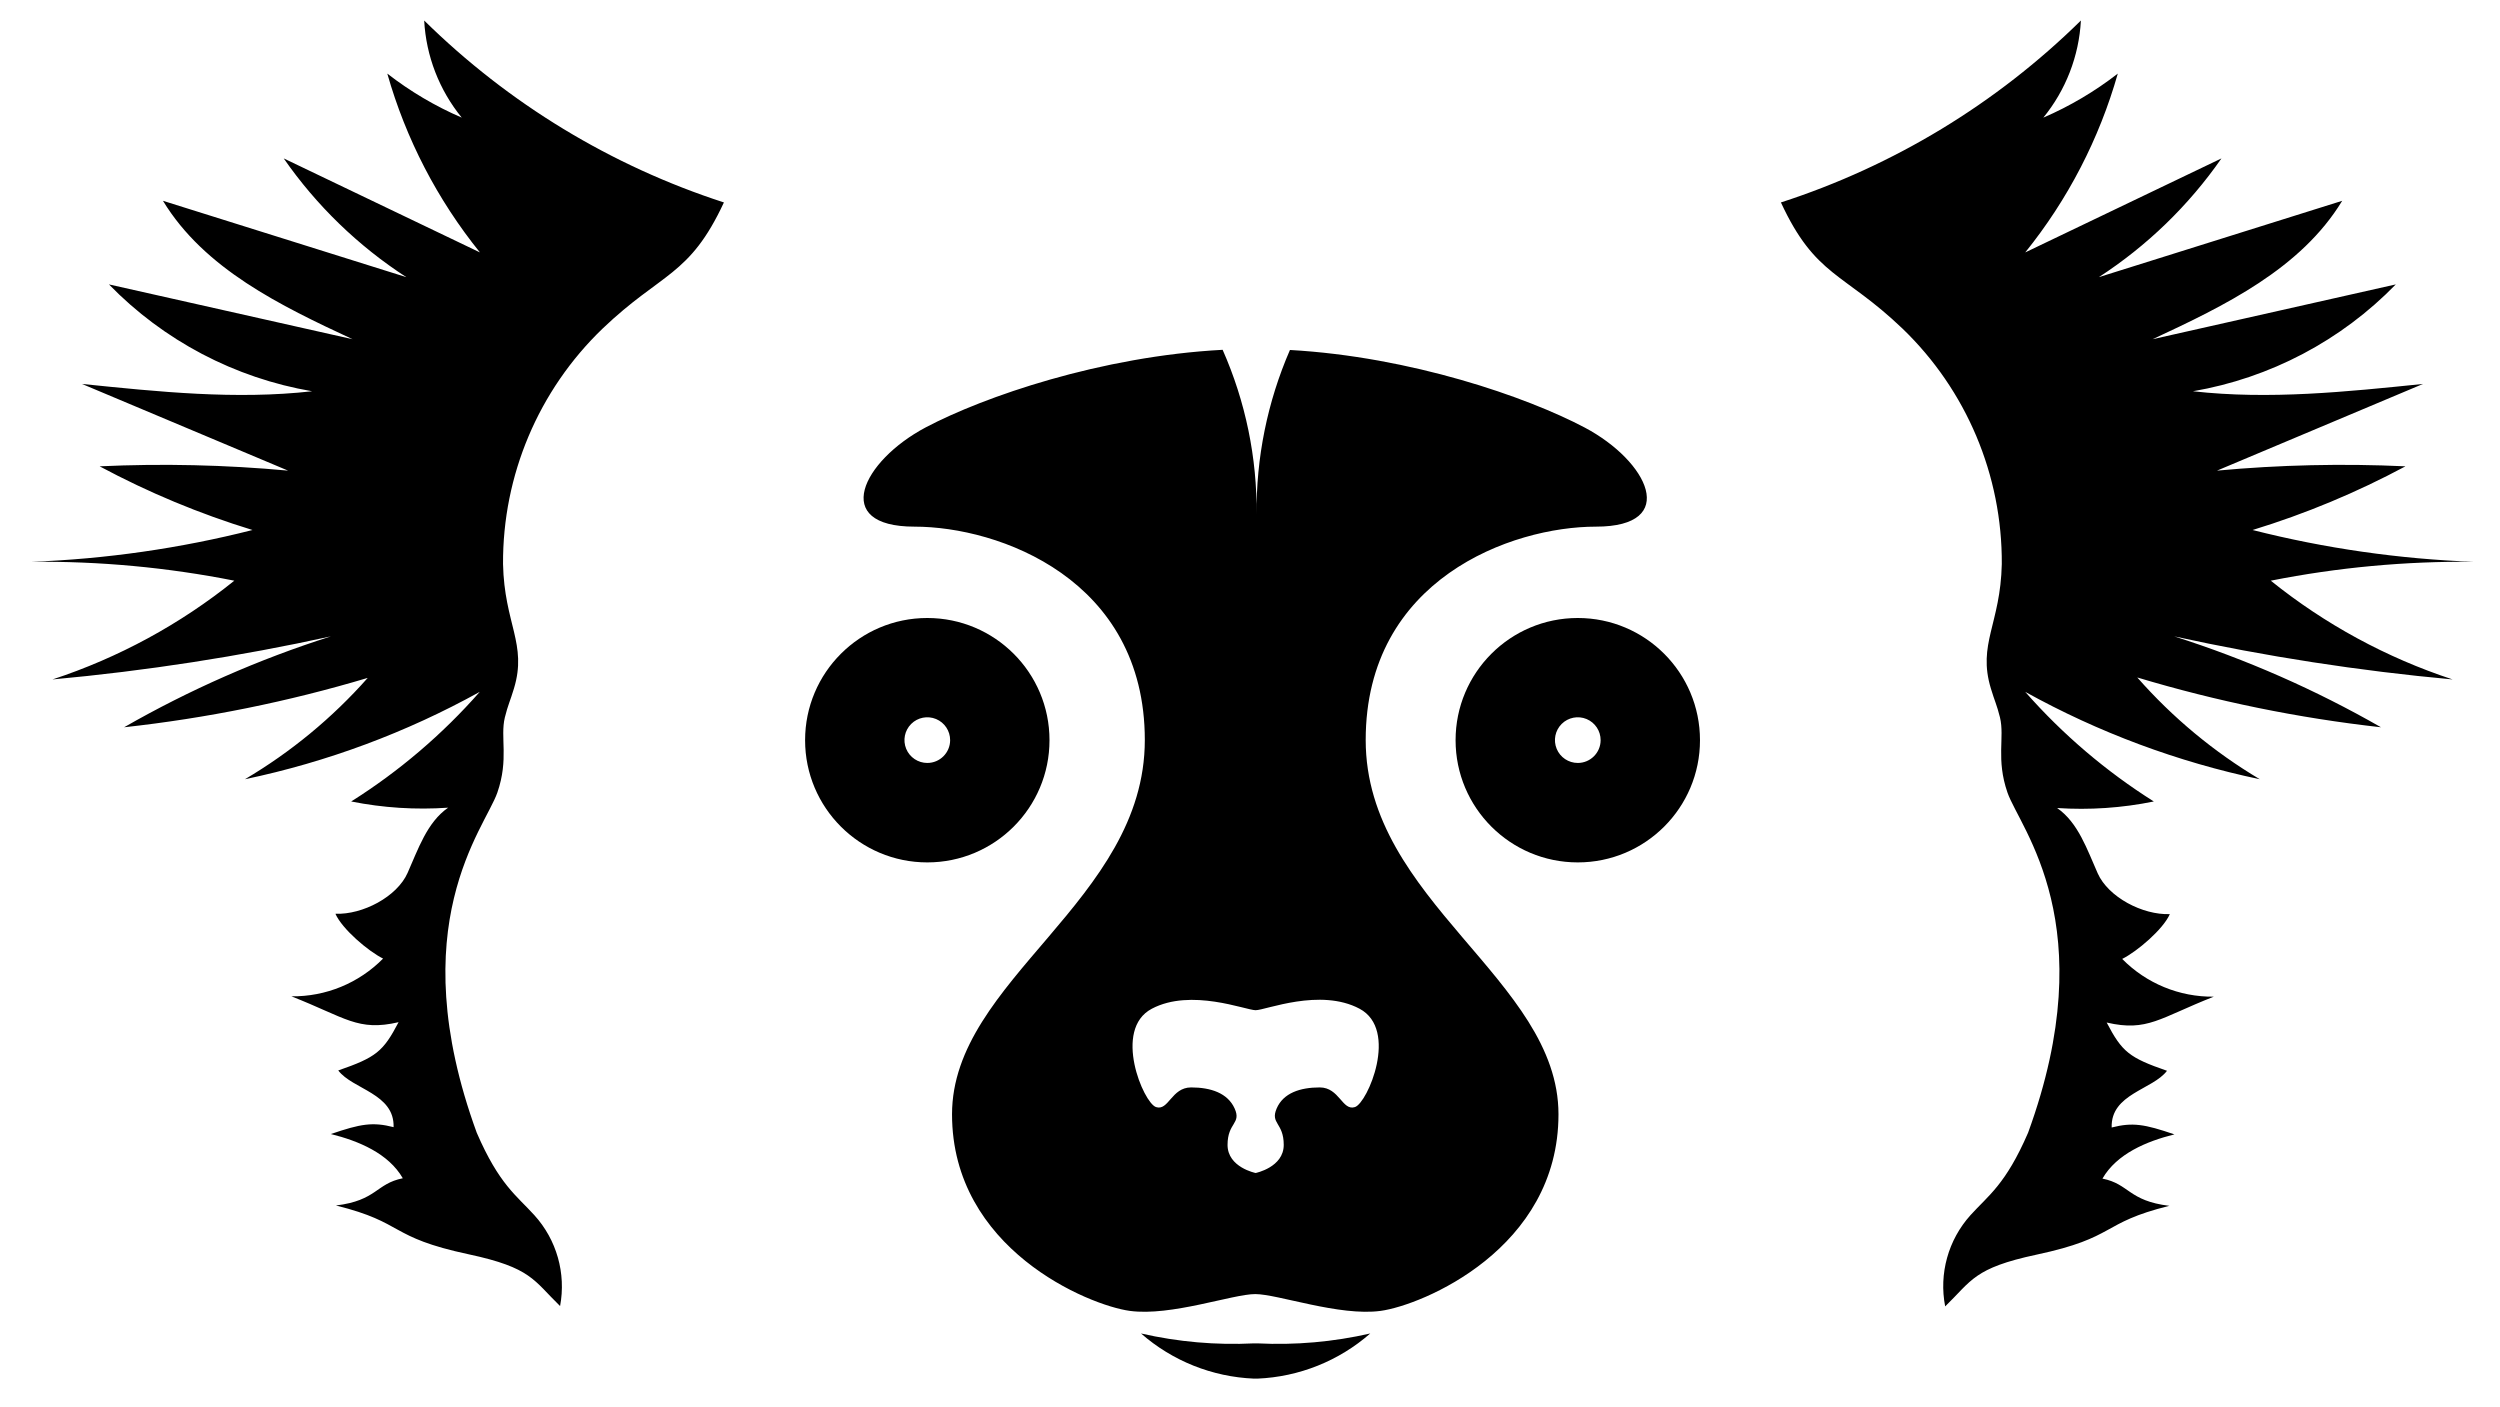
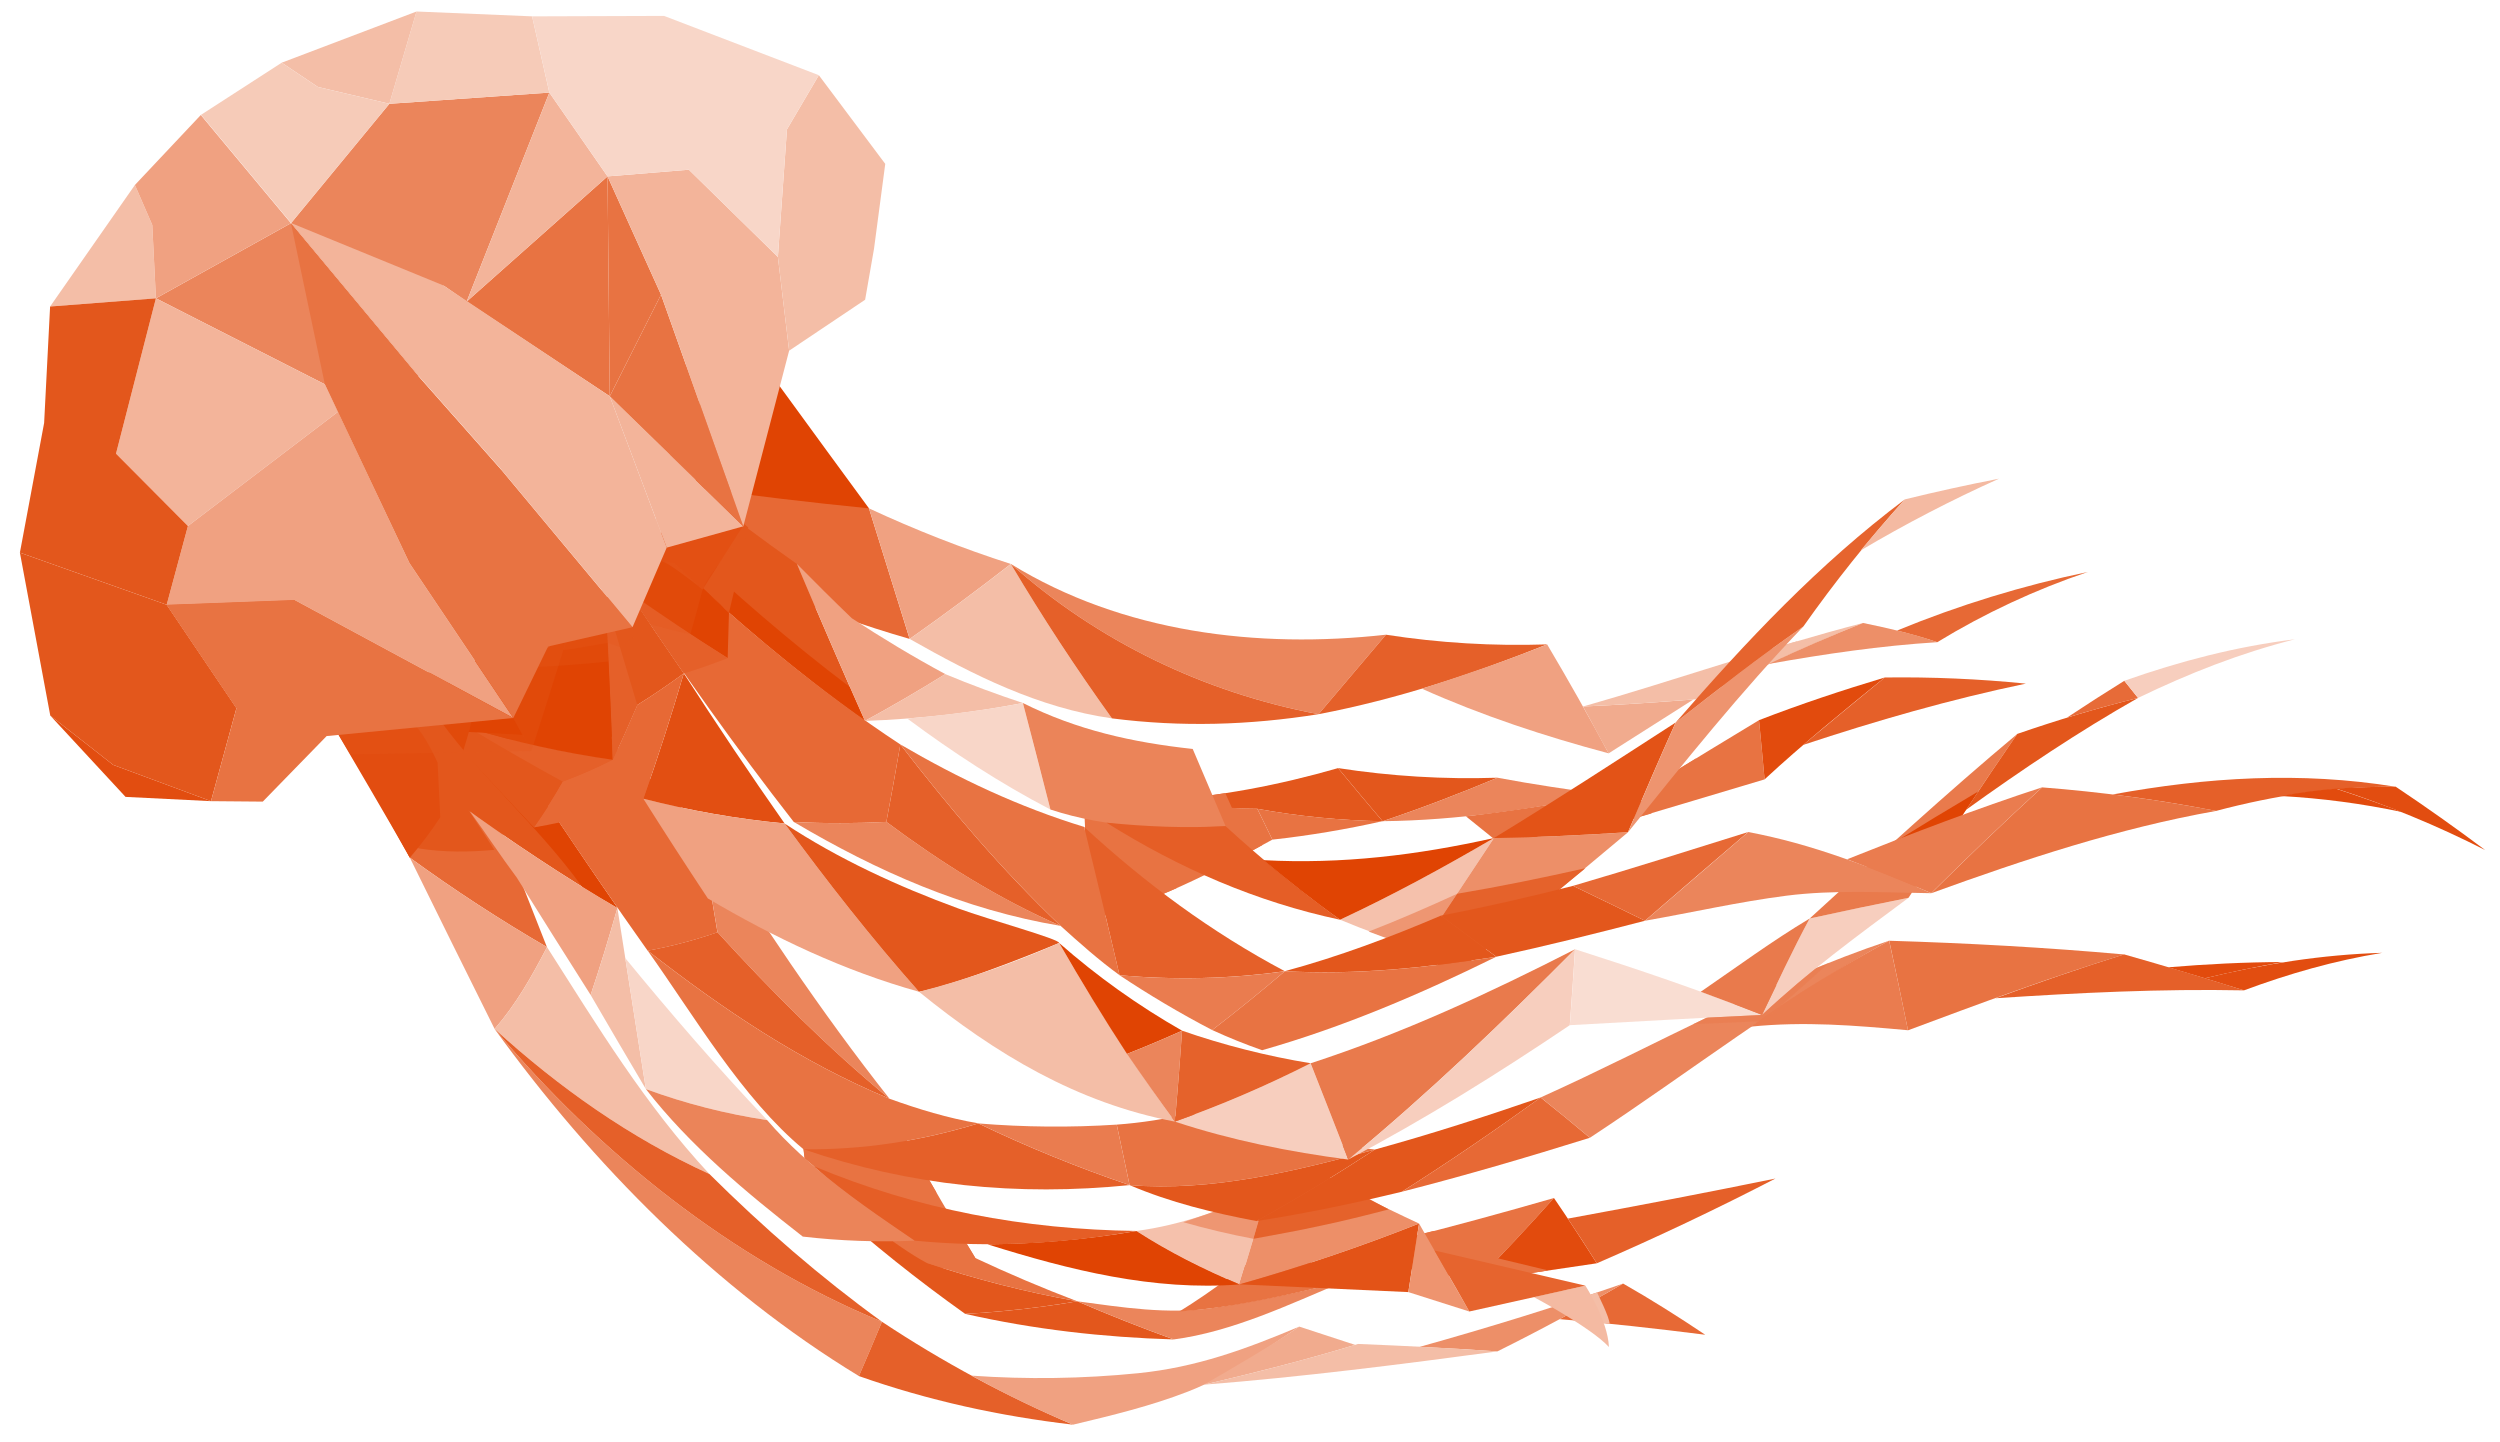
- <svg xmlns="http://www.w3.org/2000/svg" id="Layer_1" data-name="Layer 1" viewBox="0 0 290.09 163.18">
-   <defs />
-   <path class="cls-1" d="M107.6 71.71a14.18 14.18 0 1 0 14.18 14.18 14.18 14.18 0 0 0-14.18-14.18Zm0 16.82a2.65 2.65 0 1 1 2.65-2.64 2.65 2.65 0 0 1-2.65 2.64ZM183.08 71.71a14.18 14.18 0 1 0 14.18 14.18 14.18 14.18 0 0 0-14.18-14.18Zm0 16.82a2.65 2.65 0 1 1 2.65-2.64 2.65 2.65 0 0 1-2.65 2.64ZM159 154.73a47.91 47.91 0 0 1-13.09 1.15H145.5a48 48 0 0 1-13.1-1.15 21.22 21.22 0 0 0 13.1 5.24h.41a21.22 21.22 0 0 0 13.09-5.24Z" />
-   <path class="cls-1" d="M183.88 49.61c-6.74-3.56-20.18-8.21-34.2-9a46.75 46.75 0 0 0-3.87 19.09 46.15 46.15 0 0 0-3.94-19.11c-14.11.75-27.66 5.42-34.45 9-7.38 3.91-11.07 11.52-1.3 11.52s26.72 6.08 26.72 24.76-22.37 27.8-22.37 43.43 15.85 22.16 20.63 22.81 11.94-1.95 14.55-1.95 9.77 2.6 14.55 1.95 20.64-7.17 20.64-22.81-22.37-24.76-22.37-43.43 16.94-24.76 26.71-24.76 6.08-7.59-1.3-11.5Zm-26.66 78.85c-1.47.48-1.8-2.28-4.08-2.28s-4.23.65-5 2.44.82 1.63.82 4.23-3.26 3.26-3.26 3.26-3.26-.65-3.26-3.26 1.63-2.44.82-4.23-2.77-2.44-5.05-2.44-2.61 2.76-4.07 2.28-5.05-9-.49-11.41 10.91.17 12.05.17 7.49-2.61 12.06-.17.92 10.95-.54 11.41ZM49.22 2.38a19.49 19.49 0 0 0 4.36 11.27 39.8 39.8 0 0 1-8.64-5.11 58.49 58.49 0 0 0 10.75 20.75L32.92 18.38a51.29 51.29 0 0 0 14.23 13.78L18.91 23.3c4.79 7.89 13.65 12.18 22 16.06L12.64 33a43 43 0 0 0 23.58 12.4c-8.87 1-17.83.06-26.71-.85l23.92 10.06a158.06 158.06 0 0 0-21.87-.5A98.72 98.72 0 0 0 29.3 61.5a123 123 0 0 1-25.68 3.69 115 115 0 0 1 23.57 2.19 67 67 0 0 1-21.1 11.46 263.08 263.08 0 0 0 32.31-5 123.57 123.57 0 0 0-24 10.55 159.4 159.4 0 0 0 28.27-5.73 59.31 59.31 0 0 1-14.25 11.76 97.55 97.55 0 0 0 27.25-10.14A68.34 68.34 0 0 1 40.75 93a42.32 42.32 0 0 0 11.25.72c-2.45 1.7-3.48 4.82-4.71 7.58s-5.21 4.85-8.37 4.73c.78 1.77 3.8 4.34 5.53 5.2a14.69 14.69 0 0 1-10.64 4.38c6.3 2.47 7.71 4.1 12.44 3-1.79 3.42-2.61 4.08-7 5.6 1.66 2.2 6.54 2.67 6.42 6.58-2.43-.62-3.81-.39-7.28.8 3.23.8 6.69 2.25 8.35 5.13-3.14.63-3 2.58-7.76 3.16 8.08 2 6 3.66 15.43 5.67 7.25 1.55 7.49 3 10.58 6A12.31 12.31 0 0 0 62 141c-2.06-2.28-4.07-3.53-6.68-9.56-8.8-24.11.94-35.3 2.39-39.47 1.35-3.89.31-6.4.87-8.72.36-1.46.63-1.93 1.06-3.37 1.56-5.16-1.12-7.48-1.27-14.43a37.62 37.62 0 0 1 11.54-27.31C76.78 31.57 80 32.1 84 23.49A88.44 88.44 0 0 1 49.22 2.38ZM241.46 2.38a19.49 19.49 0 0 1-4.36 11.27 39.8 39.8 0 0 0 8.64-5.11A58.49 58.49 0 0 1 235 29.29l22.77-10.91a51.43 51.43 0 0 1-14.23 13.78l28.24-8.86c-4.79 7.89-13.65 12.18-22 16.06L278 33a43 43 0 0 1-23.54 12.4c8.87 1 17.83.06 26.7-.85l-23.91 10.06a158.06 158.06 0 0 1 21.87-.5 98.72 98.72 0 0 1-17.74 7.39 123 123 0 0 0 25.68 3.69 115 115 0 0 0-23.57 2.19 67 67 0 0 0 21.1 11.46 263.08 263.08 0 0 1-32.31-5 123.57 123.57 0 0 1 24 10.55A159.4 159.4 0 0 1 248 78.61a59.31 59.31 0 0 0 14.22 11.81A97.55 97.55 0 0 1 235 80.28 68.52 68.52 0 0 0 249.92 93a42.21 42.21 0 0 1-11.22.76c2.45 1.7 3.48 4.82 4.71 7.58s5.21 4.85 8.37 4.73c-.78 1.77-3.8 4.34-5.53 5.2a14.68 14.68 0 0 0 10.63 4.38c-6.29 2.47-7.7 4.1-12.43 3 1.79 3.42 2.61 4.08 7 5.6-1.66 2.2-6.54 2.67-6.42 6.58 2.43-.62 3.81-.39 7.28.8-3.23.8-6.69 2.25-8.35 5.13 3.14.63 3 2.58 7.76 3.16-8.08 2-6 3.66-15.43 5.67-7.25 1.55-7.49 3-10.58 6a12.31 12.31 0 0 1 2.94-10.59c2.06-2.28 4.07-3.53 6.68-9.56 8.8-24.11-.94-35.3-2.39-39.47-1.35-3.89-.31-6.4-.87-8.72-.36-1.46-.63-1.93-1.06-3.37-1.56-5.16 1.12-7.48 1.27-14.43a37.62 37.62 0 0 0-11.51-27.31c-6.87-6.57-10.11-6-14.12-14.65a88.44 88.44 0 0 0 34.81-21.11Z" />
+ <svg xmlns="http://www.w3.org/2000/svg" viewBox="0 0 1458.63 841.11">
+   <path d="m910 769.66c12-6.81 24.89-13.58 37-20.76 16.4 9.32 32.28 19.38 47.93 29.87-28.18-3.58-56.64-6.77-84.93-9.11z" fill="#e76935" />
+   <path d="m828.26 785.83q22.71 1.06 45.37 2.65c24.93-12.38 49.37-25.56 73.37-39.58-39.21 13.56-78.79 25.78-118.74 36.93z" fill="#ed8f68" />
+   <path d="m469.49 676.05c25.92 20.42 44.93 47.64 73.54 64.61 9.45-.53 19-1.5 28.34-2.87q-22.79-37.29-44-75.42c-9.53 3.31-60.67-4.82-58.49 8.19z" fill="#e87342" />
+   <path d="m507 719.36c8.36 5.52 12.54 8.15 20.89 13.2 5.54.11 8.3.1 13.8 0 11 1 16.44 1.22 27.33 1.39-4.53-7.37-6.8-11.12-11.35-18.74a452.22 452.22 0 0 1 -50.67 4.15z" fill="#e87342" />
+   <path d="m192 392.71q23.13 54 47.11 107.7a932 932 0 0 0 80 52.18q-18.68-47.06-36.76-94.35-28.08-31.87-56-63.88c-11.59 0-22.76-.54-34.35-1.65z" fill="#e76935" />
+   <path d="m226.4 394.36q20.72 37.44 41.6 74.78c29.91 21.53 60.42 42 92.22 60.62-31.85-46.05-62.68-92.76-93.05-139.76a392.84 392.84 0 0 1 -40.77 4.36z" fill="#e3571c" />
+   <path d="m252 413.59c25.81 37.74 61.19 67.06 87.86 104.11 8.18 5 12.26 7.42 20.41 12.06-31.9-46.05-62.73-92.76-93.1-139.76-6.71 6.77-7.8 17.46-15.17 23.59z" fill="#e04403" />
+   <path d="m244.2 495c14.63 2.34 29.52 2.22 44.24.85-10.88-17.07-22.21-33.85-33.13-50.89-30.22-58.11-32.4-17.26-50.81-20.52 13.35 23.42 26.5 46.99 39.7 70.56z" fill="#e3571c" />
+   <path d="m174 390.1c22.52 36.22 44.74 72.82 65.09 110.31q-6.6-53-12.72-106a261.28 261.28 0 0 1 -52.37-4.31z" fill="#e04403" />
+   <path d="m239.12 500.41q24.58 50 49.47 99.94c12.55-14.43 21.8-30.87 30.57-47.76a932 932 0 0 1 -80.04-52.18z" fill="#f0a181" />
+   <path d="m319.16 552.59c29.35 46 57.41 92.31 94.73 132.38-46.25-21.11-87.82-50.48-125.3-84.62 12.55-14.43 21.8-30.87 30.57-47.76z" fill="#f4bea7" />
+   <path d="m288.59 600.35c60.74 72.34 138.24 134.63 226 170.82q-6.57 15.93-13.45 31.7c-83.55-50.78-155.54-123.59-212.55-202.52z" fill="#eb855b" />
+   <path d="m288.59 600.35c37.48 34.14 79.05 63.51 125.3 84.62 31.51 31.28 64.7 60.16 100.68 86.2-87.74-36.17-165.24-98.48-225.98-170.82z" fill="#e56029" />
+   <path d="m501.12 802.87q6.88-15.79 13.45-31.7a692.9 692.9 0 0 0 111.49 60.06c-42.86-5-84.21-14.03-124.94-28.36z" fill="#e56029" />
+   <path d="m566.84 802.62a613.61 613.61 0 0 0 59.22 28.61c22.52-5.37 45.53-10.92 67.15-19.35 23.27-9.07 44.19-24 64.85-37.87-31.27 13.19-60 23.75-94 27.19a572.21 572.21 0 0 1 -97.22 1.42z" fill="#f0a181" />
+   <path d="m702.46 807.9c18.7-10.88 37.65-21.81 55.6-33.89q16.31 5.29 32.58 10.66c-28.94 8.83-58.72 16.33-88.18 23.23z" fill="#f1ab8e" />
+   <path d="m702.46 807.9c57-4.5 114.48-11.79 171.17-19.42-27.07-1.93-54.16-3.25-81.28-4.35-29.5 9.04-59.85 16.7-89.89 23.77z" fill="#f4bea7" />
+   <path d="m930.41 771.5 8.7.86c0-3.82-7.14-17.79-7.31-18.28l-8.13 2.72c2.12 3.2 4.63 11.51 6.74 14.7z" fill="#f4bea7" />
+   <path d="m483.56 703a906.52 906.52 0 0 0 79.53 63.55 559.41 559.41 0 0 0 65.43-7.33 621.79 621.79 0 0 1 -88-22.46c-19.52-10.46-36.3-27.3-56.96-33.76z" fill="#e3571c" />
+   <path d="m540.51 736.78c9.47-.5 19-1.47 28.41-2.84 19.58 9.21 39.38 17.6 59.6 25.3a621.79 621.79 0 0 1 -88.01-22.46z" fill="#e87342" />
+   <path d="m468.76 670.29c.28 2.5.55 4.86.73 5.76a490.72 490.72 0 0 0 76.89 19.76c-7.5-12.87-15.18-25.81-21.84-39.14-18.42 7.19-36.16 10.96-55.78 13.62z" fill="#e87342" />
+   <path d="m563.09 766.57a559.41 559.41 0 0 0 65.43-7.33q27.86 12 56.3 22.26c-41.18-1.25-81.53-5.81-121.73-14.93z" fill="#e3571c" />
+   <path d="m628.52 759.24q27.86 12 56.3 22.26c34.12-4.5 67.65-20.5 99.18-33.76-25.28 6-50.66 11.51-76.37 15.37-26.19 3.95-53-.36-79.11-3.87z" fill="#eb855b" />
+   <path d="m688.09 765.2c32.59-2.29 64.79-10 96.5-17.63-13.59-7.57-27.2-15.15-40.69-22.92-18.04 14.35-36.18 28.46-55.81 40.55z" fill="#e87342" />
+   <path d="m820.87 739.55q20.19 3.83 40.29 8c15.55-15.84 30.65-32 45.48-48.56-30.06 8.66-60.19 16.9-90.55 24.46 1.91 6.43 2.91 9.65 4.78 16.1z" fill="#e87342" />
+   <path d="m822.68 738.88c5.7 1.11 17-5.41 22.76-4.29l-8.89-16.41c-7.47 1.88-11.2 2.8-18.65 4.57 1.93 6.46 2.88 9.69 4.78 16.13z" fill="#e87342" />
+   <path d="m861.16 747.52c15.55-15.84 30.65-32 45.48-48.56 8.59 12.53 16.86 25.27 25 38.11q-35.23 5.25-70.48 10.45z" fill="#e24b0d" />
+   <path d="m914.75 711q8.65 12.9 16.89 26.09 53-22.94 104.27-49.48c-40.3 8.25-80.7 15.96-121.16 23.39z" fill="#e56029" />
+   <path d="m723.15 749.36c-21.16-9-40.7-18.72-60.08-31.17 26.63-3.44 51.16-13 76-22.83-5.07 18.07-10.29 36.09-15.92 54z" fill="#f5c1ac" />
+   <path d="m731.29 722.79q-20.65-3.93-40.91-9.7c16.45-5.41 32.62-11.33 48.71-17.73q-3.73 13.76-7.8 27.43z" fill="#ee9672" />
+   <path d="m723.15 749.36c5.63-17.91 10.87-35.93 15.94-54 13.75-8.09 19.6-1 33-9.63 3.42 3.75 55.82 28.13 55.82 28.13a1084.3 1084.3 0 0 1 -104.76 35.5z" fill="#ed8f68" />
+   <path d="m731.29 722.79q4.07-13.66 7.8-27.43c13.75-8.09 11.45-5.75 24.89-14.35l46.26 24.6c-28.24 7.5-50.24 12.04-78.95 17.18z" fill="#e5622b" />
+   <path d="m267.17 390c35.89 55.59 72.45 110.72 110.71 164.71a275.49 275.49 0 0 0 40.74-10.76q-5.31-31.78-10.65-63.55c-43.2-37.71-83.97-77.92-123.97-118.9-3 10.91-4.51 16.23-7.69 26.53-3.64.83-5.47 1.21-9.14 1.97z" fill="#e76935" />
+   <path d="m418.62 543.9c31.51 34.5 64.29 67.47 100.39 97.19-40.42-51.21-76.55-105.4-111-160.74q5.3 31.77 10.61 63.55z" fill="#eb855b" />
+   <path d="m377.88 554.66c43.85 34.23 89.61 65 141.13 86.43-36.1-29.72-68.88-62.69-100.39-97.19a275.49 275.49 0 0 1 -40.74 10.76z" fill="#e56029" />
+   <path d="m377.88 554.66c26.93 37.71 55 86.11 90.95 115.9 35.19.34 68.34-4.84 102-15.14-17.92-3.09-34.67-8.19-51.78-14.33-51.56-21.43-97.32-52.2-141.17-86.43z" fill="#e87342" />
+   <path d="m468.83 670.56c62.27 21.36 124.86 27.45 190.23 20.9a794.74 794.74 0 0 1 -88.27-36c-33.62 10.26-66.79 15.44-101.96 15.1z" fill="#e56029" />
+   <path d="m659.06 691.46c48.09 3.92 97-8.23 143.15-20.76-36.7-4.07-72.59-10.29-107.94-21.18a267.94 267.94 0 0 1 -42.71 6.64q3.78 17.64 7.5 35.3z" fill="#e87342" />
+   <path d="m733.08 712.44c23.6-13.05 46.54-27 69.13-41.74-46.11 12.53-95.06 24.68-143.15 20.76 24.01 10.2 48.42 16.12 74.02 20.98z" fill="#e3571c" />
+   <path d="m733.08 712.44c28.59-4.4 56.72-10.3 84.82-17.12 27.6-17.46 54.5-35.87 81-55-32 11.07-64.07 21.4-96.67 30.37-22.61 14.75-45.55 28.7-69.15 41.75z" fill="#e3571c" />
+   <path d="m817.9 695.32c36.88-9.42 73.38-20.13 109.71-31.48q-14.22-12-28.73-23.51c-26.48 19.12-53.38 37.53-80.98 54.99z" fill="#e76935" />
+   <path d="m927.61 663.84c58.52-38.47 113.17-81.27 174.63-115-70.86 23.57-135.32 60.83-203.36 91.47q14.54 11.6 28.73 23.53z" fill="#eb855b" />
+   <path d="m1021.48 599c31.37-3.17 60.41-.75 91.74 2.1q-5.29-26.19-11-52.28c-28.31 15.6-54.68 31.05-80.74 50.18z" fill="#ea7c4f" />
+   <path d="m1113.22 601.14c41.74-15.59 83.49-31.07 126.06-44.26-45.61-4.1-91.28-6.61-137-8q5.65 26.12 10.94 52.26z" fill="#e87342" />
+   <path d="m1164.3 582.43c48.3-3.2 96.55-5.58 145-4.6q-34.82-11-70-21c-25.3 7.89-50.18 16.53-75 25.6z" fill="#e56029" />
+   <path d="m1309.25 577.83c26.48-9.83 52.84-17.35 80.72-21.91-35.27 1.05-69.32 6.52-103.58 14.85 9.1 2.76 13.67 4.17 22.86 7.06z" fill="#e24d10" />
+   <path d="m1332.06 561.29c-22.43.1-44.67 1.2-67 3.08 8.5 2.51 12.77 3.79 21.35 6.4 15.14-3.63 30.3-6.77 45.65-9.48z" fill="#e24b0d" />
+   <path d="m293.23 430.87c9.8 1.25 14.66 1.7 24.29 2.28q-16.93-35.74-33.52-71.65c-3 10.91-4.51 16.23-7.69 26.53-3.64.83-5.47 1.21-9.14 1.92q13 20.48 26.06 40.92z" fill="#e04403" />
+   <path d="m334 427.14c2.84-10.14 5.51-20.36 8-30.59q-20.85-20.73-41.26-41.89 16.43 36.34 33.26 72.48z" fill="#e56029" />
+   <path d="m311.49 482.77c6.06-8.57 11.73-17.58 16.92-26.69a276.43 276.43 0 0 0 29.21-12.77 565.3 565.3 0 0 1 -83.45-18.37c-1.57 5.51-2.38 8.22-4 13.51q20.5 22.32 41.32 44.32z" fill="#e3571c" />
+   <path d="m274.17 424.94q26.82 16.14 54.24 31.14a276.43 276.43 0 0 0 29.21-12.77 565.3 565.3 0 0 1 -83.45-18.37z" fill="#e56029" />
+   <path d="m376.78 464.47q-9.69-10.47-19.16-21.16a276.43 276.43 0 0 1 -29.21 12.77c-5.19 9.11-10.86 18.12-16.92 26.69a324.1 324.1 0 0 0 65.29-18.3z" fill="#e76935" />
+   <path d="m274.13 473.42c9.32 12.76 17.95 26 27.4 38.64q21.39 34.32 43.08 68.45c5.62-16.8 10.77-33.7 15.62-50.75-28-16.39-54.93-34.16-81.38-52.92" fill="#f0a181" />
+   <path d="m360.23 529.76c-4.85 17-10 34-15.62 50.75q16 27.53 32.22 54.91-8.38-52.81-16.6-105.66z" fill="#f4bea7" />
+   <path d="m364.8 559c26.6 32.4 53.91 64.11 82.78 94.52a361.81 361.81 0 0 1 -70.75-18.1q-6.06-38.2-12.03-76.42z" fill="#f8d6c8" />
+   <path d="m376.83 635.42a361.81 361.81 0 0 0 70.75 18.1c24 27.93 55.87 49.62 86.14 70.35a414.68 414.68 0 0 1 -65.34-2.38c-32.98-25.71-65.78-52.97-91.55-86.07z" fill="#eb8459" />
+   <path d="m474.85 680.44c19.81 17.07 38.78 29.69 58.87 43.43 43.62 4.21 86.21 1.88 129.35-5.68-65.4-.83-127.77-12.48-188.22-37.75z" fill="#e55e26" />
+   <path d="m576.15 726a541 541 0 0 0 86.92-7.76c19.38 12.45 38.92 22.19 60.08 31.17-50.26 3.88-99.15-8.41-147-23.41z" fill="#e04403" />
+   <path d="m723.15 749.36 98.53 4.52 6.27-40a1084.3 1084.3 0 0 1 -104.8 35.48z" fill="#e35317" />
+   <path d="m827.95 713.86 29.31 51.34-35.58-11.32z" fill="#ee946f" />
+   <path d="m925 750.12-30.17 6.62s33.41 17.77 43.9 29.17c-.62-15.55-13.73-35.79-13.73-35.79z" fill="#f4baa2" />
+   <path d="m651.56 656.16q3.78 17.64 7.5 35.3a794.74 794.74 0 0 1 -88.27-36 549.9 549.9 0 0 0 80.77.7z" fill="#ea7c4f" />
+   <path d="m239.12 500.41a222.33 222.33 0 0 0 17.76-23.58q-.83-15.94-1.57-31.9c-25.63-56.32-41.64-14.57-62-23.32 15.28 26.26 30.85 52.39 45.81 78.8z" fill="#e24d10" />
+   <path d="m274.17 424.94a565.3 565.3 0 0 0 83.45 18.37q-.75-47.6-2.34-95.16c-4.93 1.19-7.41 1.75-12.39 2.8q-3.3 32.76-7.34 65.44a478 478 0 0 1 -58.49-1.93c-1.14 4.25-1.72 6.35-2.89 10.48z" fill="#e04403" />
+   <path d="m310 438.25-105.65 1.91c-3.75-6.3-5.63-9.44-9.4-15.68 0 0 68.13-12.59 103.32-8.49z" fill="#e3571c" opacity=".3" />
+   <path d="m298.3 425.58c15.66 1.34 31.18 2 46.9 1.93-3.85-4.44-5.77-6.68-9.61-11.16-12 .36-23.84.36-35.85 0-.57 3.72-.86 5.56-1.44 9.23z" fill="#e3571c" opacity=".3" />
+   <path d="m413.86 248.39a994.7 994.7 0 0 0 93.14 48.21q11.84 38.1 23.72 76.18a742 742 0 0 1 -79.2-27.86q-23.64-29.85-46.35-60.4 4.54-18.03 8.69-36.13z" fill="#e76935" />
+   <path d="m405.19 284.52c19.56 15.35 39.42 30.22 59.76 44.53q19.44 45.94 39.64 91.58c-39.37-28.09-76-59.34-111.34-92.28 4.24-14.54 8.15-29.17 11.94-43.83z" fill="#e3571c" />
+   <path d="m396.69 316.33c31.69 29.8 64.37 58.25 99.1 84.48 3.53 8 5.29 12 8.8 19.82-39.37-28.09-76-59.34-111.34-92.28 1.4-4.79 2.09-7.2 3.44-12.02z" fill="#e04403" />
+   <path d="m436.55 307.7q-5.24 25-11.23 49.72c-13.87-12.71-27.47-25.72-41-38.82q4.73-23.62 8.75-47.36c14.35 12.34 28.77 24.58 43.48 36.46z" fill="#e3571c" />
+   <path d="m410.1 163.91c32.36 44.19 64.47 88.57 96.9 132.69q-51-5.07-101.83-12.08c6.91-39.52-1.01-80.89 4.93-120.61z" fill="#e04403" />
+   <path d="m507 296.6a718.52 718.52 0 0 0 82.76 32.45c-19.34 15.05-39 29.67-59 43.73q-11.92-38.08-23.76-76.18z" fill="#f0a181" />
+   <path d="m530.74 372.78c37.42 21.22 75.17 40.22 118.07 46.36-21.07-29.2-40.66-59.11-59-90.09-19.37 15.05-38.99 29.67-59.07 43.73z" fill="#f4bea7" />
+   <path d="m589.78 329.05c50.86 45.2 112.77 75.05 179.52 87.65q19.63-23.22 39.33-46.38c-74.82 8.34-153.71-1.19-218.85-41.27z" fill="#eb855b" />
+   <path d="m589.78 329.05c18.37 31 38 60.89 59 90.09 40.56 5.19 80.15 4 120.49-2.44-66.72-12.6-128.63-42.45-179.49-87.65z" fill="#e56029" />
+   <path d="m808.63 370.32q-19.7 23.16-39.33 46.38c46-8.78 89.92-23.37 133.38-40.73a502.52 502.52 0 0 1 -94.05-5.65z" fill="#e56029" />
+   <path d="m829.57 401.81c24.54-7.84 49.19-16.26 73.11-25.84q18.63 31.42 35.88 63.57c-37.13-9.9-73.87-22-108.99-37.73z" fill="#f0a181" />
+   <path d="m923.61 412.23c5.08 9 9.44 17.78 14.95 27.31q24.71-15.75 49.46-31.42c-21.42 1.64-42.95 3.15-64.41 4.11z" fill="#f1ab8e" />
+   <path d="m923.61 412.23c54.65-15.61 108.33-34.5 163.37-48.77-33.27 13.47-65.5 28.72-97.69 44.55-21.84 1.68-43.79 3.24-65.68 4.22z" fill="#f4bea7" />
+   <path d="m1041.23 376.27c3.08-1 4.63-1.37 7.74-2.22-4.62 4.83-6.4 6.72-11 11.82l-11.85 3.05c6.25-5.35 8.88-7.37 15.11-12.65z" fill="#f4bea7" />
+   <path d="m1032.06 387.36c18-8.63 36.39-16.4 54.92-23.9 14.77 3.09 29 6.23 43.31 11.23-33.06 2.07-65.64 6.85-98.23 12.67z" fill="#ed8f68" />
+   <path d="m1106.87 367.88c9.31 2.41 15.16 3.95 23.42 6.81a436.66 436.66 0 0 1 87.9-41 632.53 632.53 0 0 0 -111.32 34.19z" fill="#e76935" />
+   <path d="m675.06 467.16c36.15-2.37 70.85-9 105.64-19q12.87 15.62 26 31a452.54 452.54 0 0 1 -73.09-7.24 399.85 399.85 0 0 1 -58.55-4.76z" fill="#e3571c" />
+   <g fill="#e87342">
+     <path d="m733.59 471.89c3.54 7.3 5.3 10.9 8.78 18a580.26 580.26 0 0 0 64.31-10.79 452.54 452.54 0 0 1 -73.09-7.21z" />
+     <path d="m632.33 456.79a396.62 396.62 0 0 0 101.26 15.1c3.54 7.3 5.3 10.9 8.78 18-34.37 18.73-70.24 37.43-108.37 46.74q-.38-39.93-1.67-79.84z" />
+     <path d="m633.07 482.81c-.11-4.42-.27-10.55-.27-10.55 15.13 13.64 37.45 33.61 53.67 45.94-17.29 7.61-34.31 14.44-52.48 19-.15-18.01-.55-36.41-.92-54.39z" />
+     <path d="m693.43 465.58c7.15-.54 21.46-2.79 21.46-2.79 1.87 3.77 6.07 14 8.07 17.32 5.44 5.39 8.1 7.94 13.51 13-9.87 5.28-18.48 10.39-27.87 14.64-4.49-12.19-10.66-29.98-15.17-42.17z" />
+   </g>
+   <path d="m780.7 448.14q12.87 15.62 26 31c22.68-7.59 44.91-16.13 67-25.38a499.33 499.33 0 0 1 -93-5.62z" fill="#e3571c" />
+   <path d="m806.68 479.13c22.68-7.59 44.91-16.13 67-25.38 20.91 3.94 41.89 7 63 9.89-43.2 8.36-85.97 15.03-130 15.49z" fill="#eb855b" />
+   <path d="m855.29 476.29c27.41-3.23 54.7-7.41 81.77-12.7-23.62 17.13-31.14 17.56-55.14 34.16z" fill="#e87342" />
+   <path d="m969.91 454.53c18.77-11.49 37.51-23 56.39-34.35q1.71 17.26 3.25 34.55c-27.76 8.24-55.46 16.67-83.24 24.85q11.79-12.58 23.6-25.05z" fill="#e87342" />
+   <path d="m969.91 454.53 19.91-12.19q-13.35 16.05-26.45 32.31c-6.84 2-10.26 3-17.06 4.93q11.79-12.58 23.6-25.05z" fill="#e87342" />
+   <path d="m1026.3 420.18q1.71 17.26 3.25 34.55c22.49-20.84 46.31-40.11 70.09-59.45-24.78 7.45-49.21 15.56-73.34 24.9z" fill="#e24b0d" />
+   <path d="m1052 434.64q23.71-19.81 47.66-39.36a725.4 725.4 0 0 1 82.33 3.58c-44.14 9.21-87.24 21.62-129.99 35.78z" fill="#e56029" />
+   <path d="m871.65 488.94c-29.3 17.16-59 33.31-89.79 47.68 15.38 6.39 30.89 12 46.72 17.17q21.67-32.32 43.07-64.85z" fill="#f5c1ac" />
+   <path d="m850.2 521.46c-17 7.78-34.19 15.3-51.66 22.07 9.87 3.76 19.94 7.16 30 10.26q10.9-16.12 21.66-32.33z" fill="#ee9672" />
+   <path d="m871.65 488.94q-21.46 32.47-43.07 64.85c6.06 5.32 12.11 10.55 18.15 15.75 35.06-27.14 69.16-55.44 103.12-83.94-26.06 1.65-52.09 2.93-78.2 3.34z" fill="#ed8f68" />
+   <path d="m850.2 521.46q-10.76 16.2-21.62 32.33c6.06 5.32 12.11 10.55 18.15 15.75 26.52-20.5 52.51-41.63 78.31-63-24.84 5.59-49.72 10.71-74.84 14.92z" fill="#e5622b" />
+   <path d="m1028.05 592.16c26.82-25.11 56-46.46 85.49-68.34q-28.9 5.77-57.69 12.09c-9.93 18.41-18.72 37.42-27.8 56.25z" fill="#f7cebe" />
+   <path d="m1055.85 535.91c39.9-36.44 79.67-73 121.12-107.68-21.71 31.49-42.74 63.42-63.43 95.59q-28.9 5.77-57.69 12.09z" fill="#e97a4c" />
+   <path d="m1103.93 492.27q25-15.56 50.3-30.52-11.14 16.68-22.12 33.46-14.11-1.6-28.18-2.94z" fill="#e04403" />
+   <path d="m1147.05 472.52c32.49-23.36 65.56-45.59 100.39-65.32-23.88 5.89-47.24 13-70.47 21q-15.17 22.05-29.92 44.32z" fill="#e3571c" />
+   <path d="m1205.89 418.75c11-7.31 22.35-14.58 33.55-21.54 3.2 4 4.8 6 8 10-14.21 3.51-27.72 7.29-41.55 11.54z" fill="#e76b38" />
+   <path d="m1239.44 397.21c3.2 4 4.8 6 8 10 29.6-14.33 59.61-26.12 91.52-34.23-34.3 4.25-66.96 12.75-99.52 24.23z" fill="#f7cebe" />
+   <path d="m393.25 328.35c41.47 38.59 84.65 74.85 132.06 106q-3.9 22.64-8.16 45.2a528 528 0 0 1 -54 .05c-33.95-43.46-65.74-88.43-96.4-134.24 7.44-9-8.81-20.59-.52-28.83 9.96-.09 17.11 11.98 27.02 11.82z" fill="#e76935" />
+   <path d="m517.15 479.53c32 23.79 65.16 44.65 101.69 60.69-56.2-9.44-106.86-31.71-155.66-60.64a528 528 0 0 0 53.97-.05z" fill="#eb855b" />
+   <path d="m525.31 434.33c28.86 37.43 59.26 73.28 93.53 105.89-36.53-16-69.72-36.9-101.69-60.69q4.27-22.53 8.16-45.2z" fill="#e56029" />
+   <path d="m525.31 434.33c34.17 20 69.32 36.54 107.22 48.13q10.53 43.2 20.67 86.5c-12.12-8.78-23.27-18.72-34.36-28.74-34.27-32.61-64.67-68.46-93.53-105.89z" fill="#e87342" />
+   <path d="m632.53 482.46c35.78 33 74.07 61.35 117.11 84.2a419.89 419.89 0 0 1 -96.44 2.34q-10.12-43.33-20.67-86.54z" fill="#e56029" />
+   <path d="m749.64 566.66c41.45 2.35 82.43-2 123.34-8.43-44.21 21.79-89.11 41-136.59 54.52-9.85-3.46-19.66-7.41-29.14-11.77 14.45-11.08 28.52-22.52 42.39-34.32z" fill="#e87342" />
+   <path d="m840.71 534.21q16.11 12 32.27 24c-40.91 6.4-81.89 10.78-123.34 8.43 31.27-8.47 61.3-19.7 91.07-32.43z" fill="#e3571c" />
+   <path d="m840.71 534.21c25.91-4.93 51.52-10.86 77.08-17.36 14 6.74 28 13.49 42 20.36-28.83 7.49-57.69 14.67-86.79 21q-16.16-11.98-32.29-24z" fill="#e3571c" />
+   <path d="m917.79 516.85c34.2-10 68.16-20.75 102.16-31.4q-30.19 25.77-60.18 51.76c-13.96-6.87-27.96-13.62-41.98-20.36z" fill="#e76935" />
+   <path d="m1020 485.45c37.45 7 72 20.62 106.84 35.7-27.94-.43-57-2.08-84.72 1.47-27.51 3.53-55 9.8-82.3 14.59q30.01-25.9 60.18-51.76z" fill="#eb855b" />
+   <path d="m1077.69 501.35c37.57-15 75.31-29.43 113.79-42-22 20.09-43.5 40.76-64.69 61.75q-24.39-10.3-49.1-19.75z" fill="#ea7c4f" />
+   <path d="m1191.48 459.4a891.11 891.11 0 0 1 101.52 13.73c-57.08 10.16-111.79 28.27-166.17 48 21.17-20.97 42.61-41.64 64.65-61.73z" fill="#e87342" />
+   <path d="m1232.65 463.52c55.13-10.09 109.59-13.49 165.12-4.49-35.91-.27-70.14 4.93-104.81 14.1-20.02-3.92-40.06-7.13-60.31-9.61z" fill="#e56029" />
+   <path d="m1397.77 459q26.67 17.81 52.24 37a583.54 583.54 0 0 0 -87.12-35.92c11.7-.75 23.11-1.08 34.88-1.08z" fill="#e24d10" />
+   <path d="m1401.42 473.8a456.58 456.58 0 0 0 -70.52-9.34 289.48 289.48 0 0 1 32-4.31c13 4.24 25.75 8.76 38.52 13.65z" fill="#e24b0d" />
+   <path d="m425.32 357.42c-.25 10.67-.41 16-.76 26.53-25-15.55-49.73-31.55-73.78-48.49 9.53-2.49 6.11-15.94 15.48-18.95 1.19-3.95 20 9.1 21.18 5.11 12.65 11.91 25.15 23.98 37.88 35.8z" fill="#e04403" />
+   <path d="m424.56 384c-10.13 3.89-15.25 5.69-25.6 8.94q-16.33-23.61-32.18-47.55c18.97 13.27 38.22 26.18 57.78 38.61z" fill="#e56029" />
+   <path d="m399 392.89c-8.8 6.46-17.89 12.66-27.15 18.44q-6.94 16.14-14.29 32.08-1.86-47.32-4.41-94.61c5.5-1.3 8.23-2 13.67-3.46q15.82 23.94 32.18 47.55z" fill="#e3571c" />
+   <path d="m375.35 466c8.57-24.17 16.36-48.54 23.61-73.14 19.06 29.58 38.58 58.81 58.82 87.6a534.47 534.47 0 0 1 -82.43-14.46z" fill="#e24f12" />
+   <path d="m353.11 348.8q9.3 31.27 18.7 62.53-6.94 16.14-14.29 32.08-1.86-47.32-4.41-94.61z" fill="#e56029" />
+   <path d="m375.35 466q-9-11.22-17.83-22.62 7.37-16 14.29-32.08c9.26-5.78 18.35-12 27.15-18.44-7.25 24.63-15.04 49-23.61 73.14z" fill="#e76935" />
+   <path d="m375.35 466q18.5 29.31 37.64 58.2c39.13 23.07 79.38 42.19 123.22 54.45-27.85-31.4-53.65-64.34-78.43-98.19a534.47 534.47 0 0 1 -82.43-14.46z" fill="#f0a181" />
+   <path d="m457.78 480.49c24.78 33.85 50.58 66.79 78.43 98.19 28.19-5.85 81.73-28.52 81.73-28.52.16-2.29-40.63-13.46-58.93-20.16-35.21-12.89-69.86-28.86-101.23-49.51z" fill="#e3571c" />
+   <path d="m536.21 578.68c44.6 36.2 92.17 64.85 149.29 75.74a1158 1158 0 0 1 -67.56-104.26 526.73 526.73 0 0 1 -81.73 28.52z" fill="#f4bea7" />
+   <path d="m617.94 550.16a433.54 433.54 0 0 0 71.76 51.2c-10.64 4.77-21.28 9.28-32.13 13.55-13.88-21.19-26.98-42.8-39.63-64.75z" fill="#e04403" />
+   <path d="m689.7 601.36q-1.82 26.57-4.2 53.06-14.31-19.53-27.93-39.51c10.85-4.27 21.49-8.78 32.13-13.55z" fill="#eb855b" />
+   <path d="m685.5 654.42c33.1 10.91 66.6 17.6 101.12 22.13q-10.85-28.14-22-56.18a666.48 666.48 0 0 1 -79.12 34.05z" fill="#f7cebe" />
+   <path d="m764.67 620.37q11.08 28.05 22 56.18c46.5-38.35 89.88-80 132.33-122.71-50.06 25.61-100.81 49.16-154.33 66.53z" fill="#e97a4c" />
+   <path d="m786.62 676.55c44.7-23.55 87.38-50.16 129.26-78.41q1.67-22.14 3.07-44.3c-42.45 42.75-85.83 84.36-132.33 122.71z" fill="#f7cebe" />
+   <path d="m919 553.84q-1.4 22.15-3.07 44.3c37.39-2 74.77-4.24 112.17-6-35.91-14.24-72.39-26.56-109.1-38.3z" fill="#f9ddd2" />
+   <path d="m992.29 578.65c21-14.4 41.68-29.66 63.56-42.74-9.93 18.41-18.72 37.42-27.8 56.25q-17.82-6.93-35.76-13.51z" fill="#e97a4c" />
+   <path d="m689.7 601.36a453 453 0 0 0 75 19 666.48 666.48 0 0 1 -79.17 34q2.34-26.46 4.17-53z" fill="#e5622b" />
+   <path d="m465 329.05c10.55 10.68 21.17 21.29 32 31.67 17.79 11.62 35.82 22.52 54.53 32.58-15.4 9.58-31 18.67-46.9 27.33q-19.21-43.23-37.63-86.77" fill="#f0a181" />
+   <path d="m504.59 420.63c15.93-8.66 31.5-17.75 46.9-27.33 14.93 6.22 30 11.79 45.32 16.88a604.15 604.15 0 0 1 -92.22 10.45z" fill="#f4bea7" />
+   <path d="m529.35 419.24c26.49 19.68 54.23 37.83 83.52 53.08q-7.95-31.08-16.06-62.14c-22.25 4.23-44.89 7.04-67.46 9.06z" fill="#f8d6c8" />
+   <path d="m596.81 410.18q8.13 31.05 16.06 62.14c33.18 10.93 67.55 11.55 102.18 9.66q-9.62-22.5-19.16-45c-35.07-3.81-67.43-10.98-99.08-26.8z" fill="#eb8459" />
+   <path d="m645.58 480c23.2 2.28 46.18 3.32 69.47 2a761.68 761.68 0 0 0 66.81 54.64c-49.11-10.51-93.78-29.99-136.28-56.64z" fill="#e55e26" />
+   <path d="m737.17 501.86c14.51 12.09 29.28 23.84 44.69 34.76 30.78-14.37 60.49-30.52 89.79-47.68-44.57 9.98-88.77 15.39-134.48 12.92z" fill="#e04403" />
+   <path d="m871.65 488.94c35.76-21.8 70.83-44.67 106-67.38-9.55 21.23-18.72 42.62-27.82 64-26.04 1.69-52.07 2.97-78.18 3.38z" fill="#e35317" />
+   <path d="m949.85 485.6c32.92-40.93 65.9-82.11 102.29-120.06-25.58 17.62-50 36.87-74.47 56-9.55 21.25-18.67 42.64-27.82 64.06z" fill="#ee946f" />
+   <path d="m977.67 421.56c24.44-19.15 48.89-38.4 74.47-56a797.08 797.08 0 0 1 59.21-74.17c-50.53 38.01-92.35 82.61-133.68 130.17z" fill="#e6642e" />
+   <path d="m1111.35 291.37c-8.8 9.8-17.35 19.7-25.78 29.81a811.54 811.54 0 0 1 80.77-41.91q-27.66 5.39-54.99 12.1z" fill="#f4baa2" />
+   <path d="m707.25 601c14.45-11.08 28.52-22.52 42.39-34.32a419.89 419.89 0 0 1 -96.44 2.32 590 590 0 0 0 54.05 32z" fill="#ea7c4f" />
+   <path d="m433.73 306.5-23.81 37.5s-18.19-15-24.25-16.7c4.24-14.54 15.73-28.07 19.52-42.73 11.27 9.05 16.86 13.37 28.54 21.93z" fill="#e24d10" />
+   <path d="m353.11 348.8c1.49 27 2.85 54.05 3.88 81.1-27.95 1.09-55.66-1.61-83.56-2.82 1.42-4.92 2.12-7.43 3.48-12.52 15.67 1.65 14-19.51 29.23-17.95 3.29-21.41 34.13-23 36.63-45.51 4.15-.87 6.23-1.33 10.34-2.3z" fill="#e04403" />
+   <path d="m409.92 344c5.5-14 19.69-22.8 23.81-37.45-.67-4.46-11.35-14.36-12-18.85 10.12-30.12 0-64.71 9.38-95.06q-10.47-14.35-21-28.68c-11.54 53.78-17.87 102.62-31.49 156 6.64 6.24 24.62 17.84 31.3 24.04z" fill="#e3571c" opacity=".3" />
+   <path d="m409.92 344c-2.77 10.55-4.2 15.79-7.16 26.15-9.32-2.12-14-3.29-23.37-5.81-7 5.47-10.55 8.11-17.76 13.17-2.83-.93-4.25-1.4-7.08-2.36-5.71.68-20.09 3.66-25.86 4.14 1.08-10.07 13.11-17.85 14.08-28.14 16.16-5.24 7.84-28.49 23.49-34.59 9.93-.07 17.08 12 27 11.84 6.64 6.28 9.98 9.4 16.66 15.6z" fill="#e3571c" opacity=".3" />
+   <path d="m330.05 374.84c-5.4 17.63-14.37 45.89-20 63.41l-15-27.25c4.44-11.95 18.13-23.86 22.32-35.91 3.37.79 9.32-.94 12.68-.25z" fill="#e3571c" opacity=".3" />
+   <path d="m307.54 389.41c15.48-.63 32.82-1.9 48.23-3.52 0 0-1.75-21.5-1.76-20-15 1.86-30.61 9.86-45.79 10.44-.58 3.84-.08 9.28-.68 13.08z" fill="#e3571c" opacity=".3" />
+   <path d="m90.97 174.05 78.78-43.82 74.36 89.24-54.58 4.76z" fill="#eb855b" />
+   <path d="m189.53 224.23-98.56-50.18-23.28 90.64 41.96 42.21 87.57-66.64z" fill="#f3b49a" />
+   <path d="m238.91 328.57-41.69-88.31-87.57 66.64-12.39 45.95 74.62-2.81 127.62 68.86z" fill="#f0a181" />
+   <path d="m97.26 352.85-85.65-30.41 17.72 95.07 36.71 28.78 57.06 21.15 14.86-54.29z" fill="#e3571c" />
+   <path d="m66.04 446.29-36.71-28.78 43.92 47.44 49.85 2.49z" fill="#e24d10" />
+   <path d="m88.85 131.29-10.14-23.36-49.48 70.91 61.74-4.79z" fill="#f4bea7" />
+   <path d="m145.67 101.33-17.32-20.78-11.2-13.45-38.44 40.83 10.14 23.36 2.12 42.76 78.78-43.82z" fill="#f0a181" />
+   <path d="m67.69 264.69 23.28-90.64-61.74 4.79-3.48 67.92-14.14 75.68 85.65 30.41 12.39-45.95z" fill="#e3571c" />
+   <path d="m433.69 307.08-77.92-75.88 33.23 88.31z" fill="#f3b49a" />
+   <path d="m227.17 60.56-57.32 69.58 74.36 89.24 14.53-52.82 13.54 9.4 48.24-121.94z" fill="#eb855b" />
+   <path d="m354.47 102.91-82.19 73.05 83.49 55.24z" fill="#e87342" />
+   <path d="m320.52 54.02 33.95 48.89-82.19 73.05z" fill="#f3b49a" />
+   <path d="m385.67 171.91-29.9 59.29 77.92 75.88z" fill="#e87342" />
+   <path d="m385.67 171.91-31.2-69 1.3 128.29z" fill="#e87342" />
+   <path d="m453.86 149.92-51.96-50.91-47.43 3.9 31.2 69 48.02 135.17 26.73-102.47z" fill="#f3b49a" />
+   <path d="m516.5 95.62-38.75-51.75 21.69 41.3 8.53 5.22-8.53-5.22-21.69-41.3-18.6 31.61-5.29 74.44 6.56 54.69 44.34-29.73 5.19-29.77z" fill="#f4bea7" />
+   <path d="m310.46 9.54-67.44-2.83-15.85 53.85 93.35-6.54z" fill="#f6cbb8" />
+   <path d="m164.35 36.58 21.15 14.18 41.67 9.8 15.85-53.85z" fill="#f4bea7" />
+   <path d="m387.45 9.28-76.99.26 10.06 44.48 33.95 48.89 47.43-3.9 51.96 50.91 5.29-74.44 18.6-31.61z" fill="#f8d6c8" />
+   <path d="m227.17 60.56-41.67-9.8-21.15-14.18-47.1 30.44 11.21 13.44 17.31 20.78 24.08 28.9z" fill="#f6cbb8" />
+   <path d="m292.32 273.96-48.21-54.49-74.36-89.24 19.78 94 49.38 104.34 60.59 90.33 20.29-41.72 49.18-11.23.01-.05-76.56-91.89z" fill="#e87342" />
+   <path d="m355.77 231.2-97.03-64.64-88.89-36.42 74.36 89.24 48.22 54.5.02.1 76.57 91.89.05-.01 19.93-46.35z" fill="#f3b49a" />
+   <path d="m97.26 352.85 40.7 60.3 52.61 16.31-10.69-45.43-8-33.99z" fill="#e76935" />
+   <path d="m171.88 350.04-74.62 2.81 40.7 60.3-14.86 54.29 30.21.27 37.26-38.25 108.93-10.56z" fill="#e87342" />
+   <path d="m847.9 739c5.71 1.11 30.33 4 36.05 5.09l19.47-2.83-62.47-15z" fill="#e87342" />
+   <path d="m836.92 729.57c7.61 13.06 20.34 35.63 20.34 35.63l67.74-15.08z" fill="#e6642e" />
+   <path d="m995.72 593.77 32.33-1.61s10.95-9.85 18.15-16.16c8-7 13.58-11.25 13.58-11.25l7.57-3.07-38.35 34.13-41.19 1.79z" fill="#ea7c4f" opacity=".6" />
</svg>
